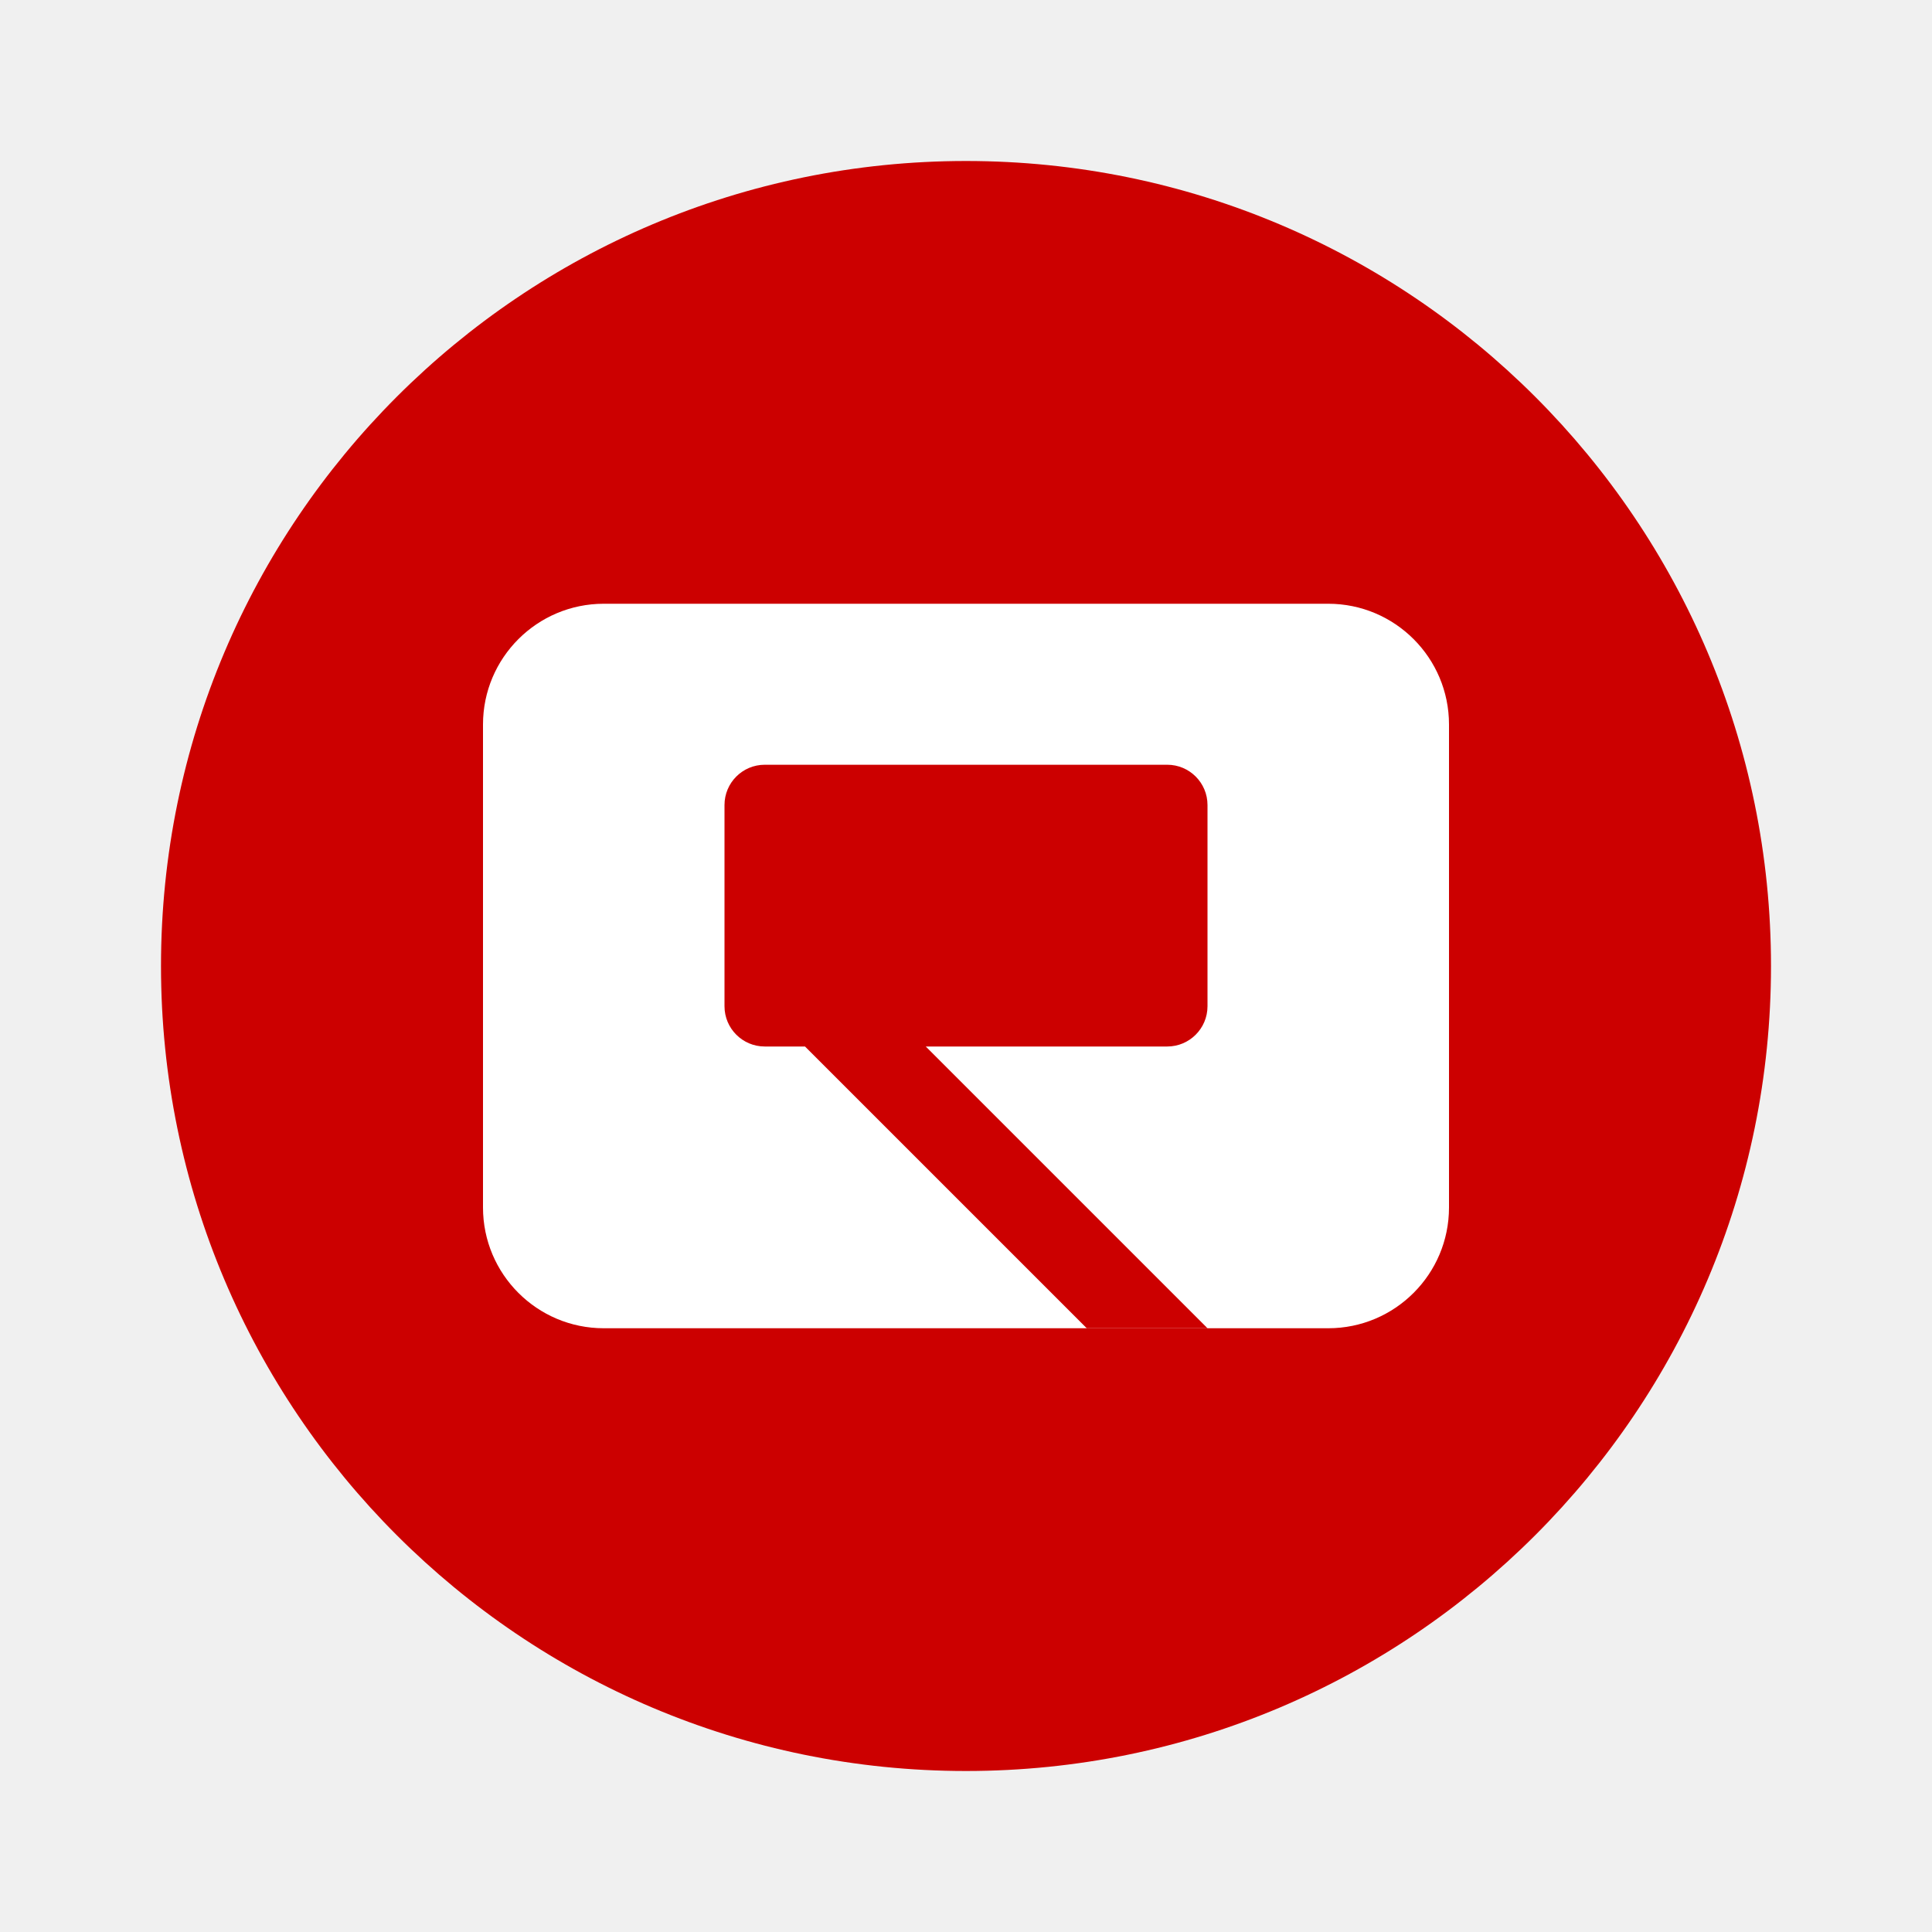
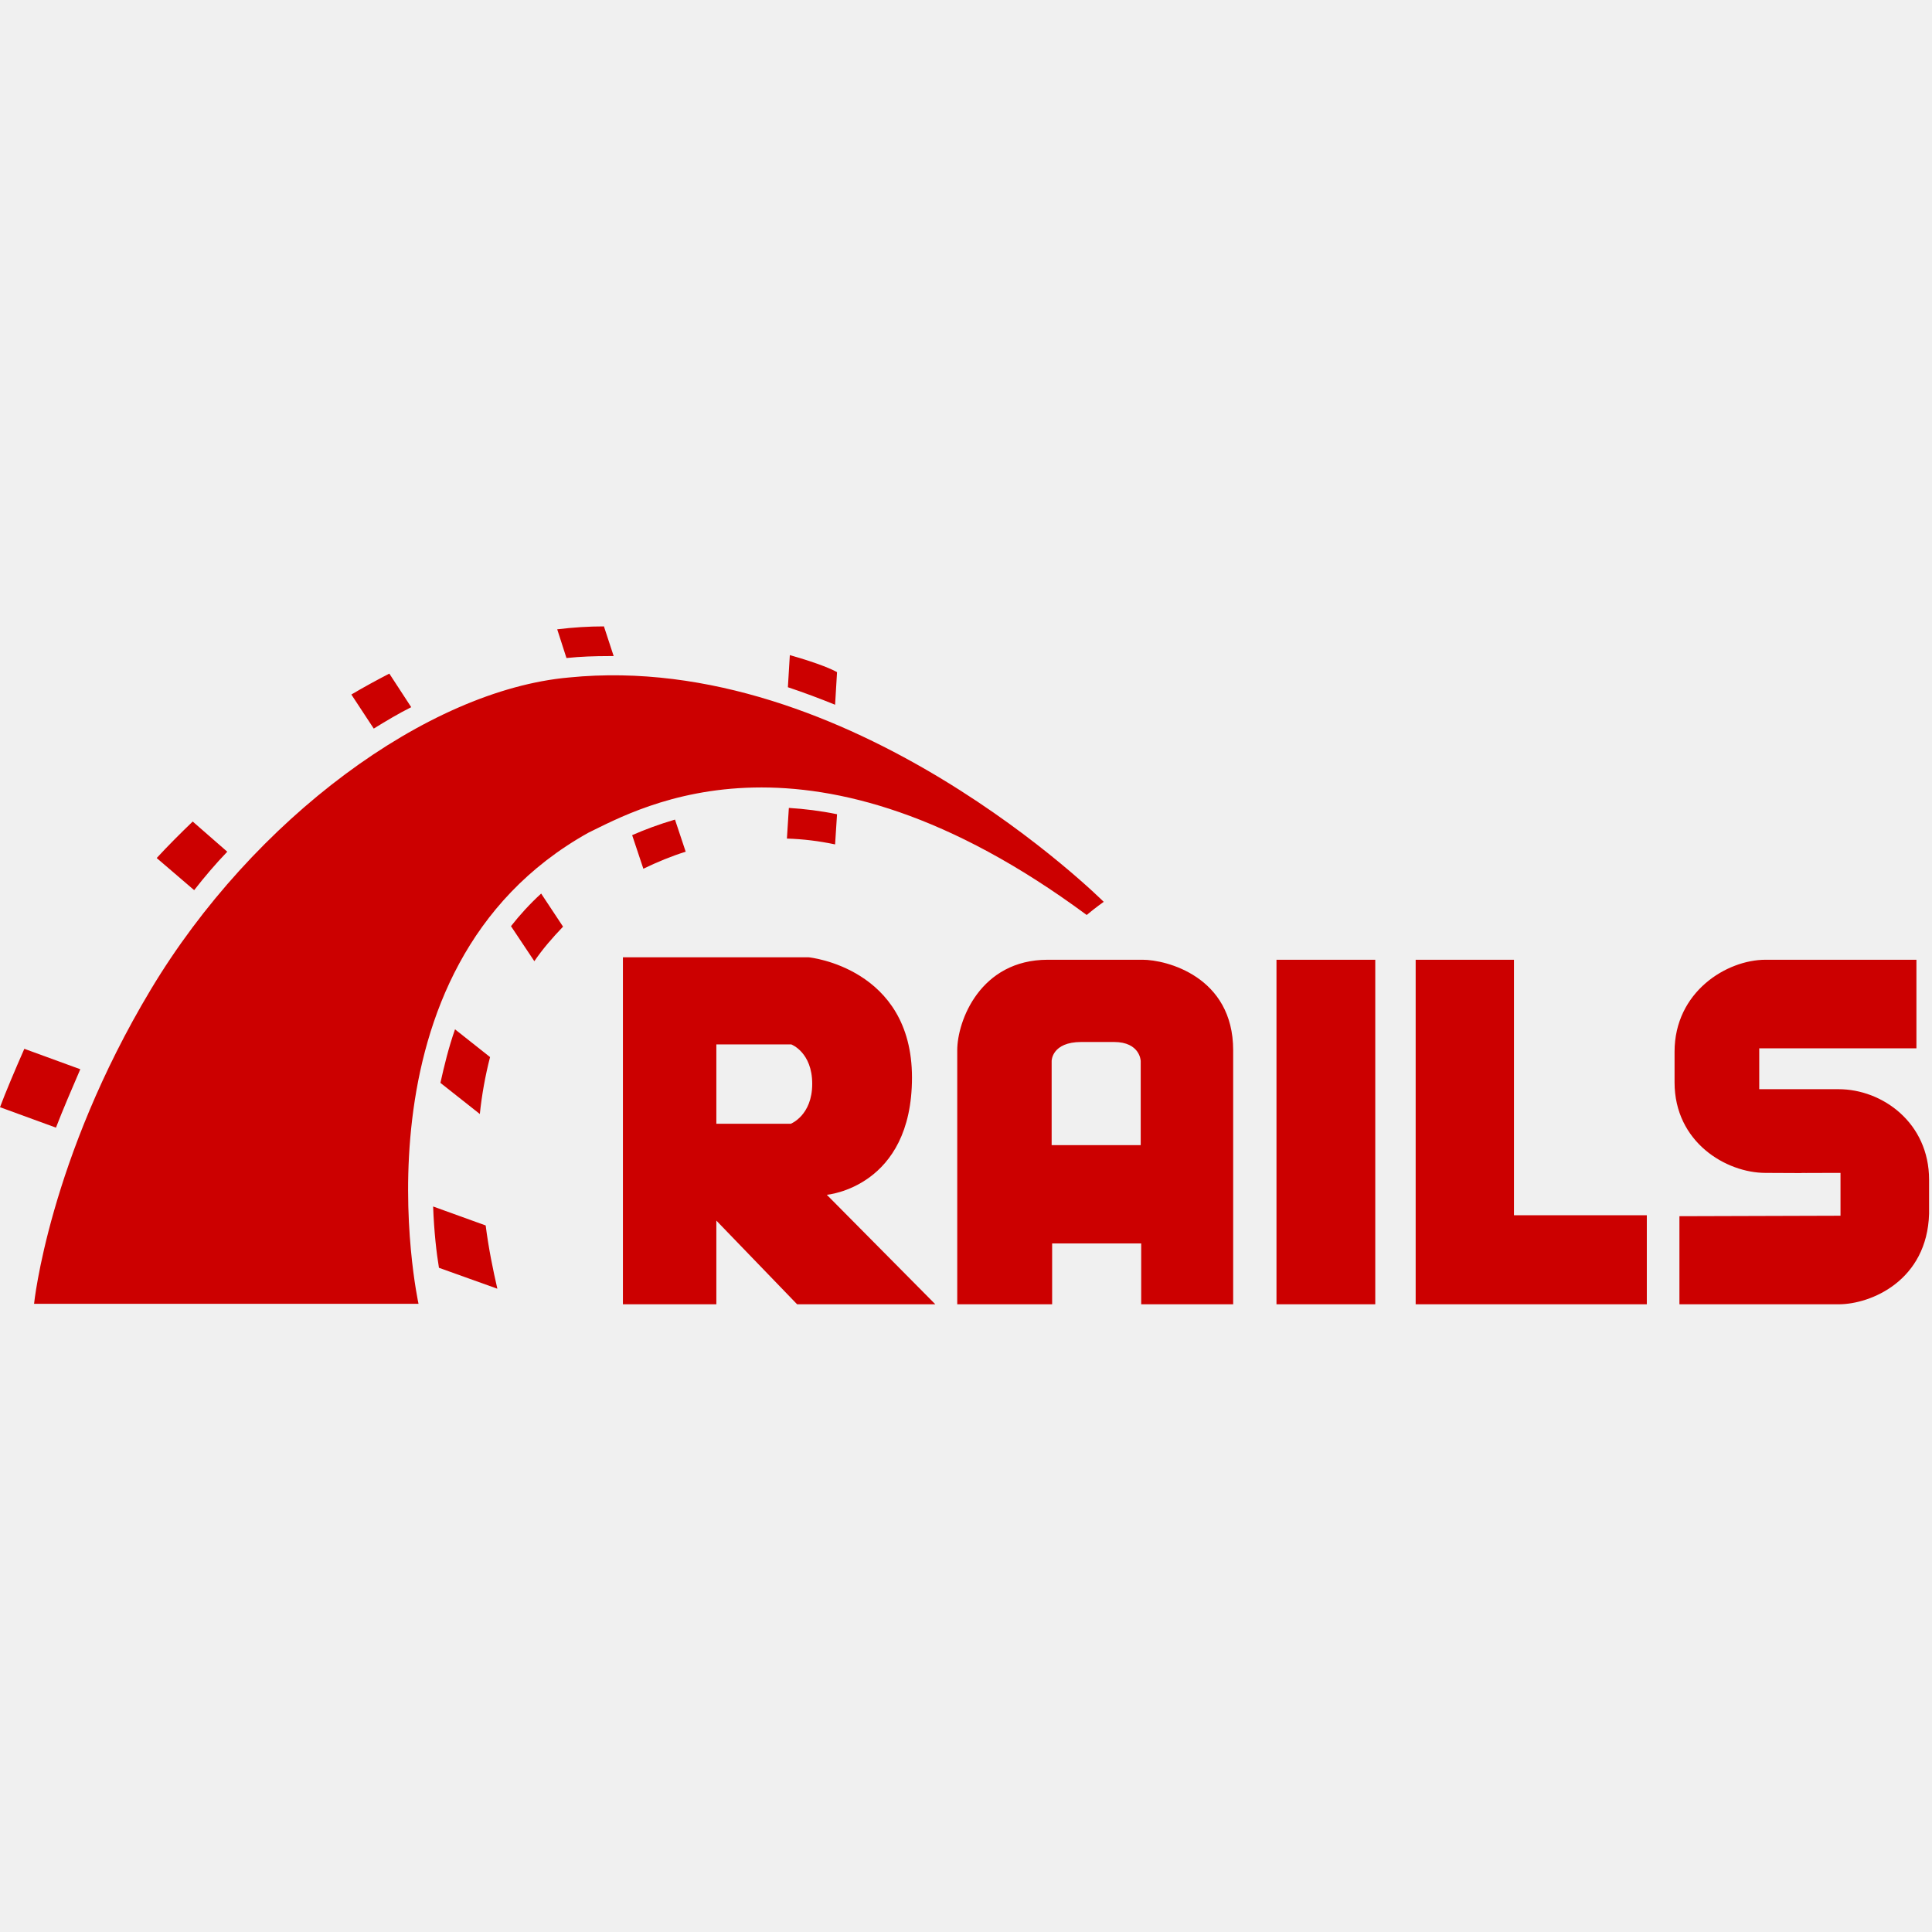
- <svg xmlns="http://www.w3.org/2000/svg" width="24px" height="24px" viewBox="0 0 24 24" version="1.1">
-   <g stroke="none" stroke-width="1" fill="none" fill-rule="evenodd">
-     <circle fill="#CC0000" cx="12" cy="12" r="10" />
-     <path d="M7.5,7.5 L16.5,7.5 C17.328,7.5 18,8.172 18,9 L18,15 C18,15.828 17.328,16.5 16.5,16.5 L7.5,16.5 C6.672,16.5 6,15.828 6,15 L6,9 C6,8.172 6.672,7.5 7.5,7.5 Z" fill="#FFFFFF" />
-     <path d="M9.5,9.5 L14.5,9.5 C14.776,9.5 15,9.724 15,10 L15,12.5 C15,12.776 14.776,13 14.5,13 L11.5,13 L15,16.5 L13.5,16.5 L10,13 L9.5,13 C9.224,13 9,12.776 9,12.5 L9,10 C9,9.724 9.224,9.5 9.5,9.5 Z" fill="#CC0000" />
+ <svg xmlns="http://www.w3.org/2000/svg" width="800px" height="800px" viewBox="0 -166 512 512" version="1.1" preserveAspectRatio="xMidYMid">
+   <g fill="#CC0000">
+     <path d="M219.115,150.634 C219.115,150.634 241.685,148.699 241.685,119.553 C241.685,90.406 214.344,87.698 214.344,87.698 L165.078,87.698 L165.078,179.651 L189.84,179.651 L189.84,157.469 L211.248,179.651 L247.875,179.651 L219.115,150.634 Z M209.572,131.805 L189.84,131.805 L189.84,110.783 L209.701,110.783 C209.701,110.783 215.246,112.846 215.246,121.229 C215.246,129.612 209.572,131.805 209.572,131.805 Z M302.815,88.343 L277.666,88.343 C259.74,88.343 253.679,104.592 253.679,112.33 L253.679,179.651 L278.827,179.651 L278.827,163.53 L302.428,163.53 L302.428,179.651 L326.803,179.651 L326.803,112.33 C326.803,92.727 309.006,88.343 302.815,88.343 Z M302.428,137.479 L278.698,137.479 L278.698,115.168 C278.698,115.168 278.698,110.138 286.565,110.138 L295.206,110.138 C302.17,110.138 302.299,115.168 302.299,115.168 L302.299,137.479 L302.428,137.479 Z M338.281,88.343 L364.461,88.343 L364.461,179.651 L338.281,179.651 L338.281,88.343 Z M401.217,156.05 L401.217,88.343 L375.166,88.343 L375.166,156.05 L375.166,179.651 L401.217,179.651 L436.425,179.651 L436.425,156.05 L401.217,156.05 Z M445.066,156.308 L445.066,179.651 L487.238,179.651 C495.879,179.651 510.71,173.332 511.226,155.663 L511.226,146.636 C511.226,131.547 498.845,122.648 487.238,122.648 L466.217,122.648 L466.217,111.815 L507.873,111.815 L507.873,88.343 L467.893,88.343 C457.576,88.343 443.776,96.854 443.776,112.717 L443.776,120.842 C443.776,136.705 457.447,144.83 467.893,144.83 C496.911,144.959 460.929,144.83 487.754,144.83 L487.754,156.179 L445.066,156.308 Z">
+ 
+ </path>
+     <path d="M9.028,179.522 L110.912,179.522 C110.912,179.522 91.438,90.664 155.921,54.682 C169.979,47.847 214.73,22.311 287.984,76.478 C290.305,74.543 292.498,72.995 292.498,72.995 C292.498,72.995 225.435,6.061 150.763,13.542 C113.233,16.895 67.063,51.071 39.98,96.21 C12.897,141.348 9.028,179.522 9.028,179.522 Z M221.308,20.764 L221.824,12.123 C220.663,11.478 217.439,9.93 209.314,7.609 L208.798,16.121 C213.054,17.54 217.181,19.087 221.308,20.764 Z M209.056,48.105 L208.54,56.23 C212.796,56.359 217.052,56.875 221.308,57.777 L221.824,49.781 C217.439,48.879 213.183,48.363 209.056,48.105 Z M161.338,7.867 L162.628,7.867 L160.048,-7.10542736e-15 C156.05,-7.10542736e-15 151.923,0.258 147.668,0.774 L150.118,8.383 C153.858,7.996 157.598,7.867 161.338,7.867 Z M167.528,55.327 L170.495,64.226 C174.235,62.42 177.975,60.873 181.715,59.712 L178.878,51.2 C174.493,52.49 170.753,53.908 167.528,55.327 Z M108.977,21.409 L103.174,12.51 C99.95,14.186 96.596,15.992 93.114,18.055 L99.047,27.083 C102.4,25.02 105.624,23.085 108.977,21.409 Z M135.416,79.444 L141.606,88.729 C143.798,85.505 146.378,82.539 149.215,79.573 L143.412,70.803 C140.445,73.511 137.737,76.478 135.416,79.444 Z M116.715,120.971 L127.162,129.225 C127.678,124.195 128.58,119.166 129.87,114.136 L120.584,106.785 C118.908,111.557 117.747,116.328 116.715,120.971 Z M60.228,59.712 L51.071,51.716 C47.718,54.94 44.494,58.164 41.527,61.388 L51.458,69.9 C54.166,66.418 57.132,62.936 60.228,59.712 Z M21.28,117.36 L6.448,111.944 C3.998,117.489 1.29,123.938 0,127.42 L14.831,132.836 C16.508,128.451 19.216,122.132 21.28,117.36 Z M114.781,153.729 C115.039,160.564 115.684,166.11 116.328,169.979 L131.805,175.524 C130.644,170.495 129.483,164.82 128.709,158.759 L114.781,153.729 Z">
+ 
+ </path>
  </g>
</svg>
